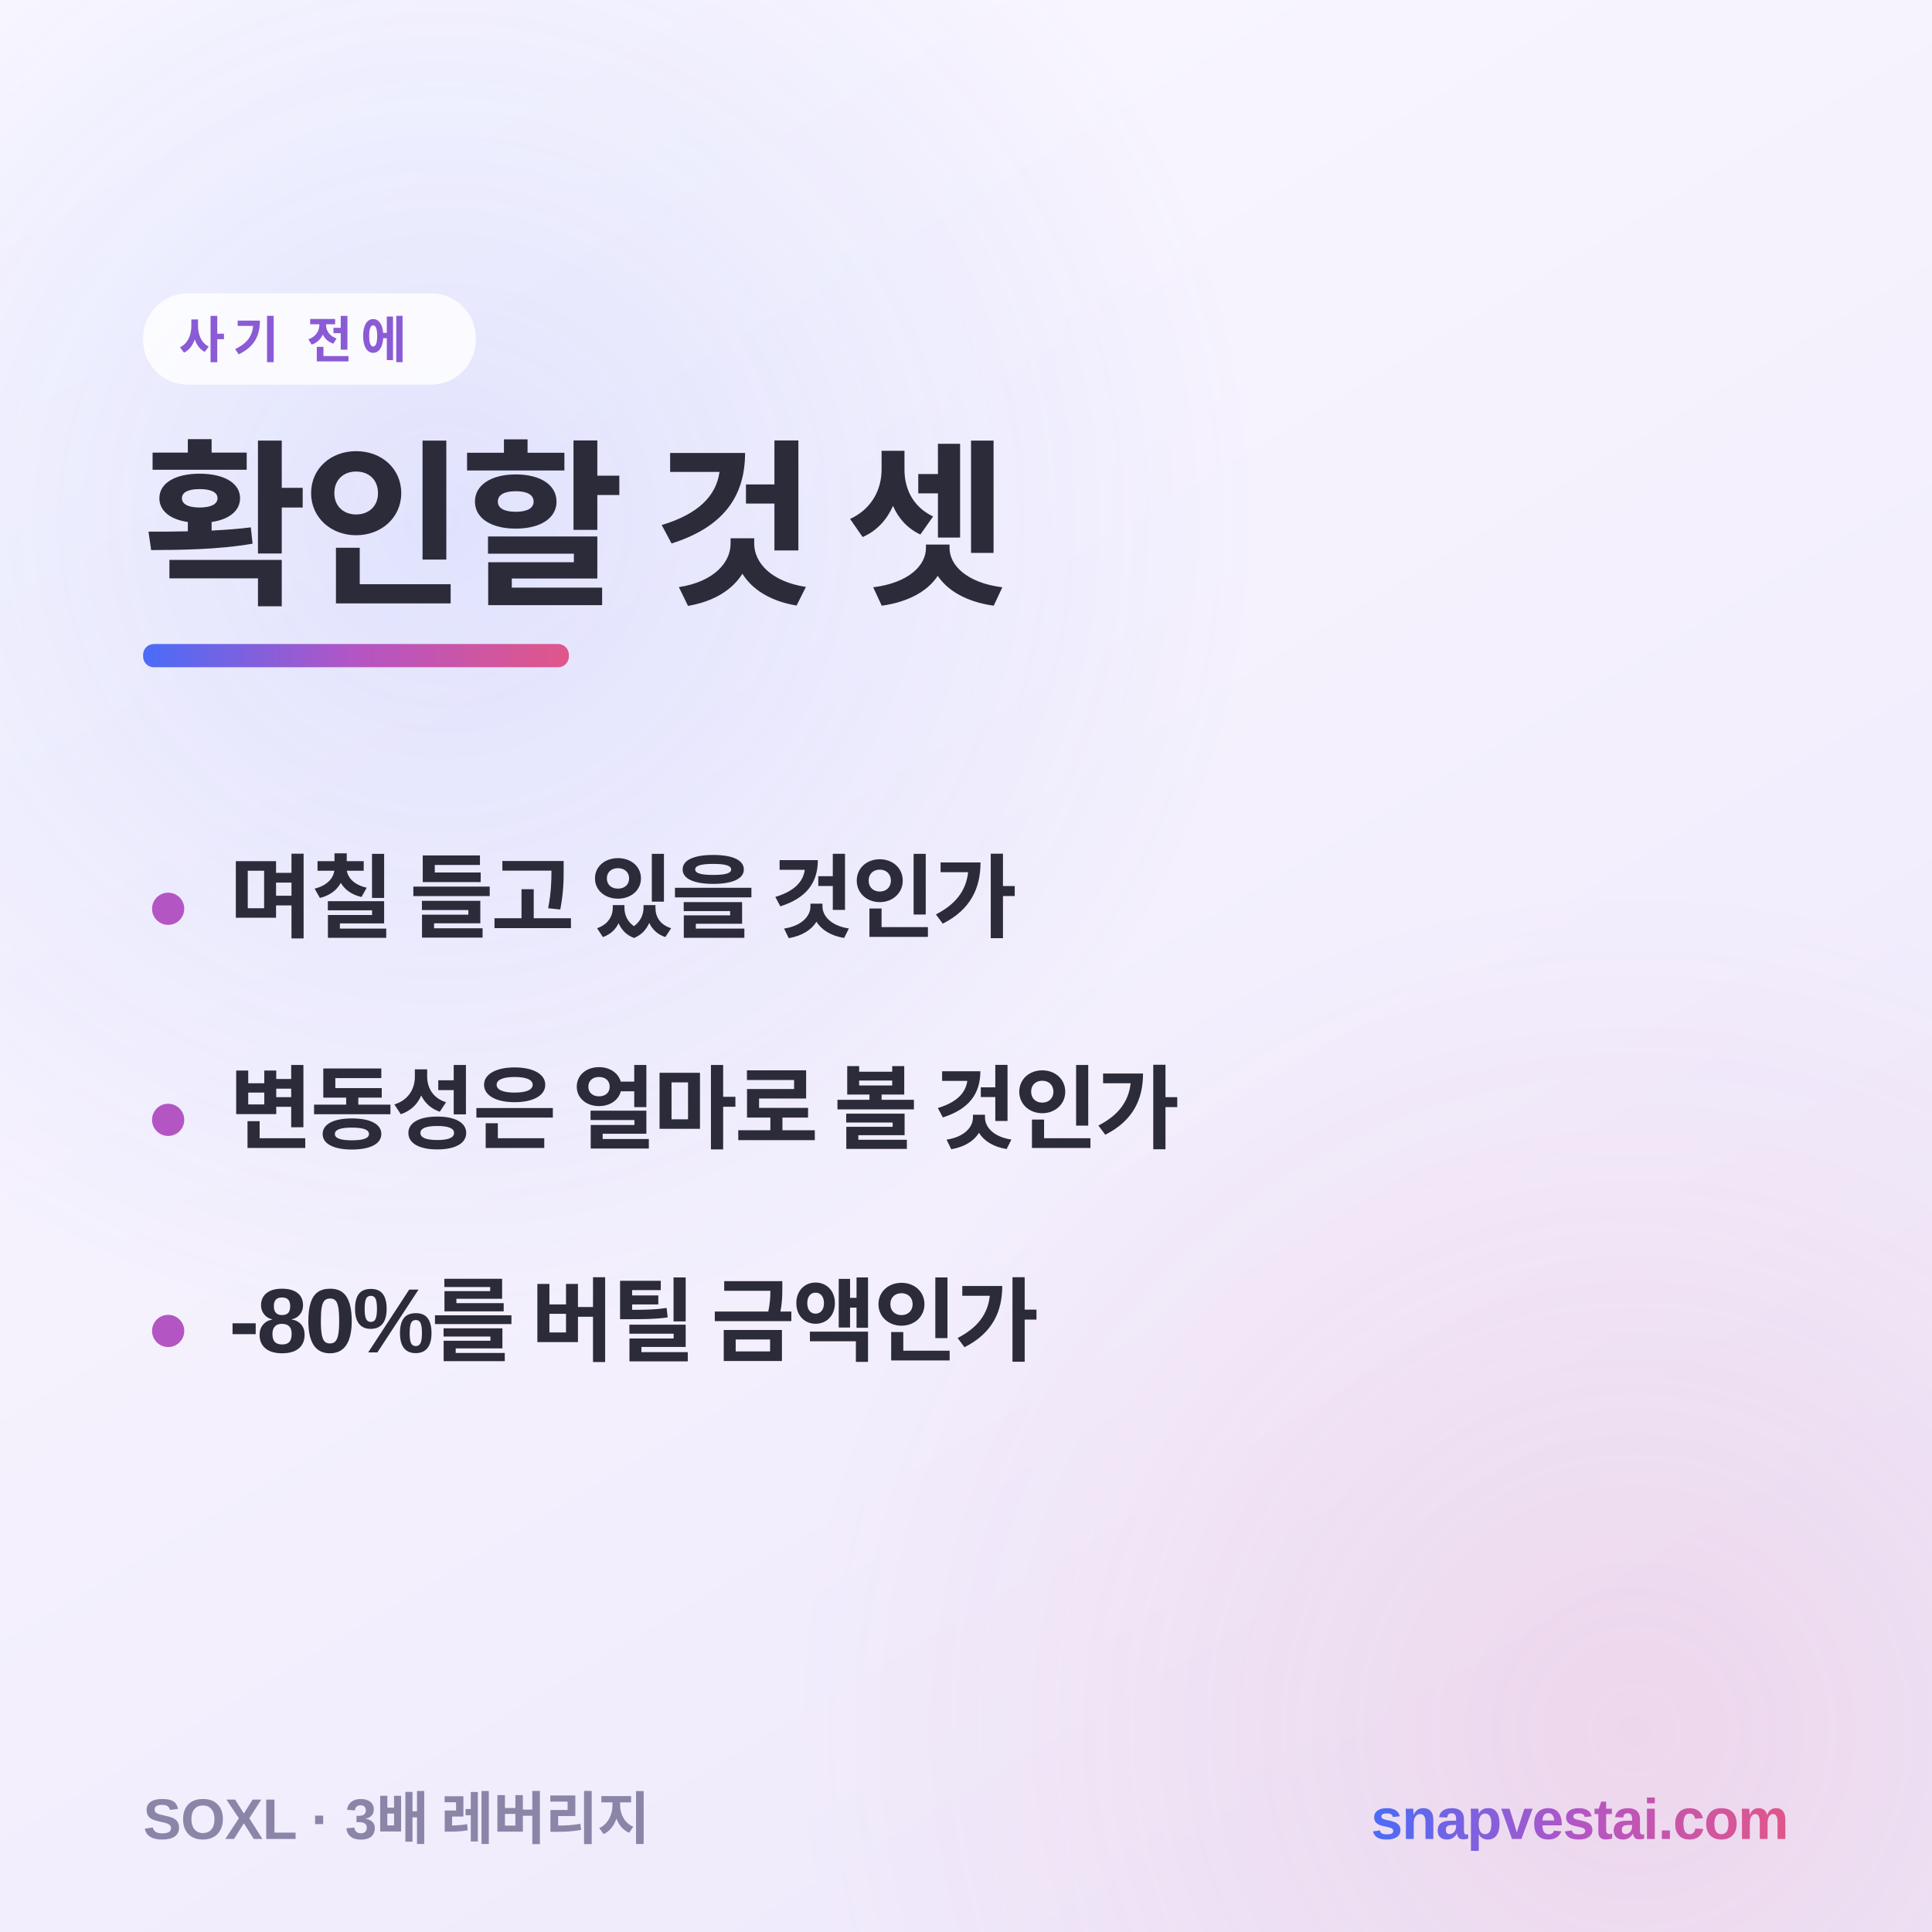
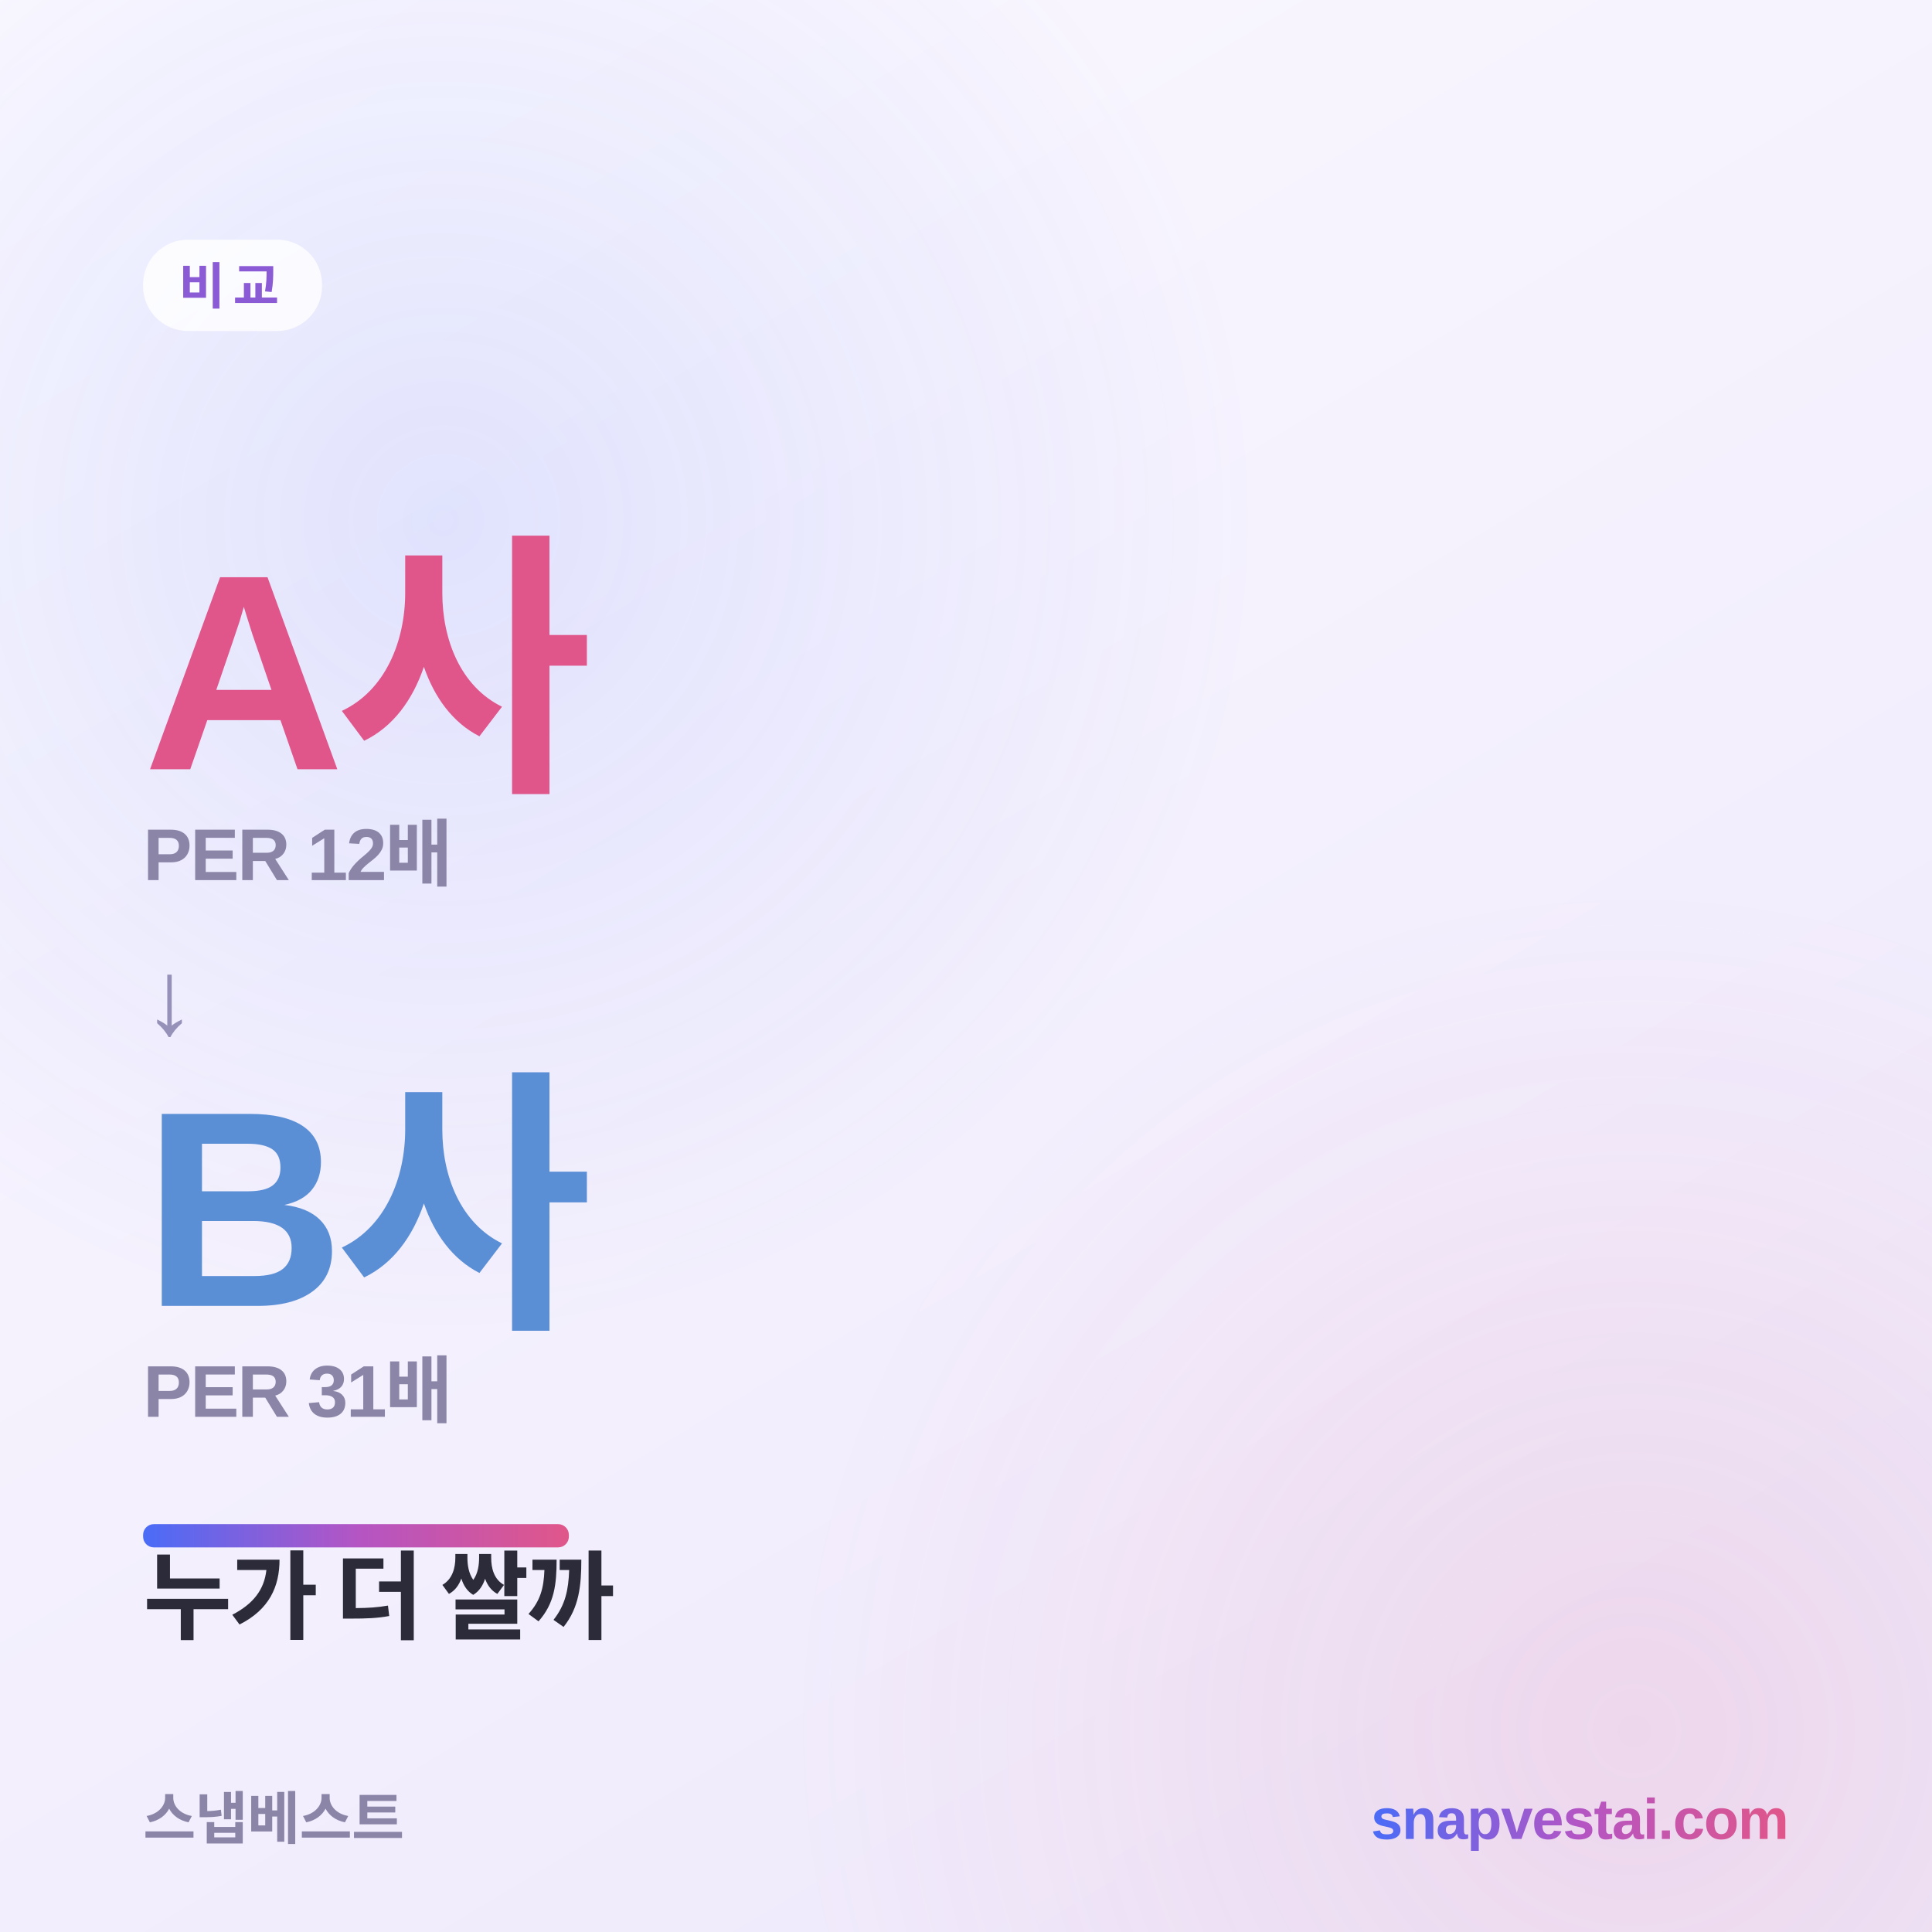
<svg xmlns="http://www.w3.org/2000/svg" width="1080" height="1080" viewBox="0 0 1080 1080" role="img">
  <defs>
    <linearGradient id="bg" x1="0" y1="0" x2="0.6" y2="1">
      <stop offset="0" stop-color="#FBF9FF" />
      <stop offset="1" stop-color="#EFEAFC" />
    </linearGradient>
    <linearGradient id="line" x1="0" y1="0" x2="1" y2="0">
      <stop offset="0" stop-color="#4A6CF7" />
      <stop offset="0.5" stop-color="#B455C4" />
      <stop offset="1" stop-color="#E0568A" />
    </linearGradient>
    <radialGradient id="m1" cx="0.5" cy="0.5" r="0.5">
      <stop offset="0" stop-color="#4A6CF7" stop-opacity="0.13" />
      <stop offset="1" stop-color="#4A6CF7" stop-opacity="0" />
    </radialGradient>
    <radialGradient id="m2" cx="0.5" cy="0.5" r="0.5">
      <stop offset="0" stop-color="#E0568A" stop-opacity="0.13" />
      <stop offset="1" stop-color="#E0568A" stop-opacity="0" />
    </radialGradient>
  </defs>
  <rect width="1080" height="1080" fill="url(#bg)" />
  <rect x="-205" y="-162" width="907" height="907" fill="url(#m1)" />
  <rect x="443" y="497" width="940" height="940" fill="url(#m2)" />
  <g font-family="Pretendard, Poppins, Arial, sans-serif">
-     <rect x="80" y="164" width="186" height="51" rx="25" fill="#FFFFFF" opacity="0.82" />
-     <text x="100" y="200" font-size="28" font-weight="700" letter-spacing="4.5" fill="#8B5BD6">사기 전에</text>
-     <text x="80" y="330" font-size="100" font-weight="700" letter-spacing="-3.5" fill="#2B2B3A">확인할 것 셋</text>
-     <rect x="80" y="360" width="238" height="13" rx="6" fill="url(#line)" />
-     <circle cx="94" cy="508" r="9" fill="#B455C4" />
-     <text x="128" y="520" font-size="51" font-weight="700" letter-spacing="-1.5" fill="#2B2B3A">며칠 들고 있을 것인가</text>
-     <circle cx="94" cy="626" r="9" fill="#B455C4" />
-     <text x="128" y="638" font-size="51" font-weight="700" letter-spacing="-1.5" fill="#2B2B3A">변동성은 얼마로 볼 것인가</text>
-     <circle cx="94" cy="744" r="9" fill="#B455C4" />
-     <text x="128" y="756" font-size="51" font-weight="700" letter-spacing="-1.5" fill="#2B2B3A">-80%를 버틸 금액인가</text>
-     <text x="80" y="1028" font-size="32" font-weight="700" letter-spacing="-0.3" fill="#8B85A8">SOXL · 3배 레버리지</text>
+     <rect x="80" y="134" width="100" height="51" rx="25" fill="#FFFFFF" opacity="0.82" />
+     <text x="100" y="170" font-size="28" font-weight="700" letter-spacing="4.5" fill="#8B5BD6">비교</text>
+     <text x="80" y="430" font-size="156" font-weight="700" letter-spacing="-5" fill="#E0568A">A사</text>
+     <text x="80" y="492" font-size="41" font-weight="600" letter-spacing="-1" fill="#8B85A8">PER 12배</text>
+     <text x="80" y="578" font-size="59" font-weight="700" fill="#9691B8">↓</text>
+     <text x="80" y="730" font-size="156" font-weight="700" letter-spacing="-5" fill="#5A8FD6">B사</text>
+     <text x="80" y="792" font-size="41" font-weight="600" letter-spacing="-1" fill="#8B85A8">PER 31배</text>
+     <rect x="80" y="852" width="238" height="13" rx="6" fill="url(#line)" />
+     <text x="80" y="912" font-size="54" font-weight="700" letter-spacing="-1.5" fill="#2B2B3A">누가 더 쌀까</text>
+     <text x="80" y="1028" font-size="32" font-weight="700" letter-spacing="-0.3" fill="#8B85A8">스냅베스트</text>
    <text x="1000" y="1028" text-anchor="end" font-size="32" font-weight="700" letter-spacing="-0.5" fill="url(#line)">snapvestai.com</text>
  </g>
</svg>
